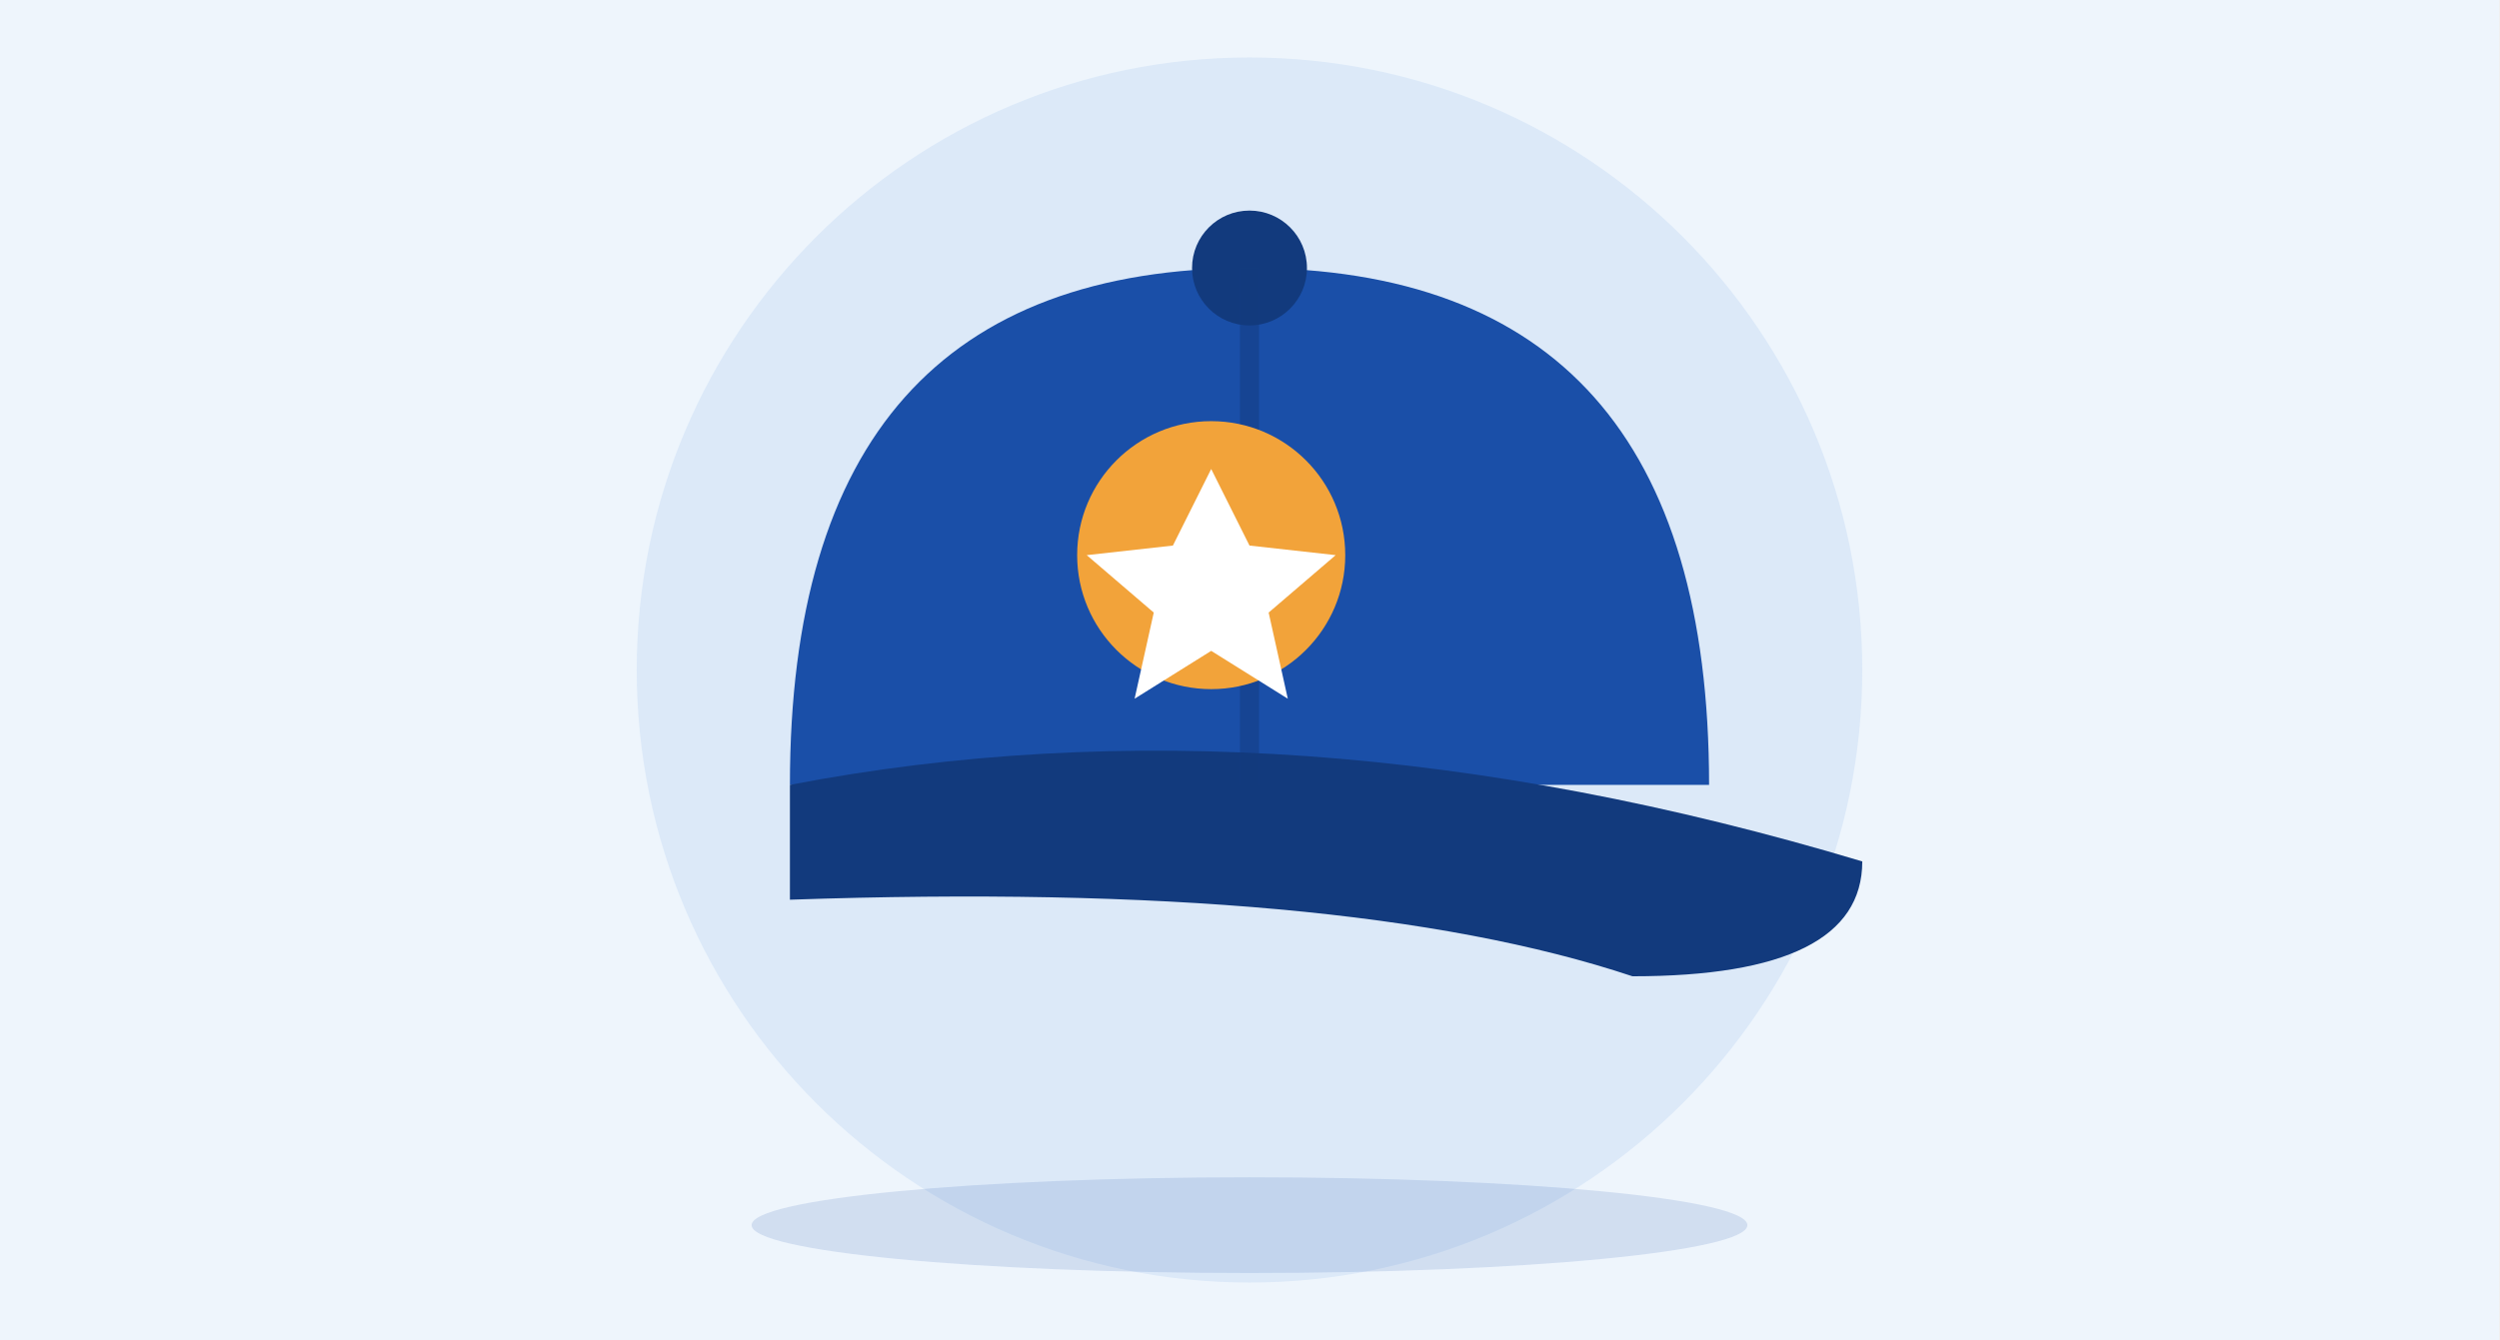
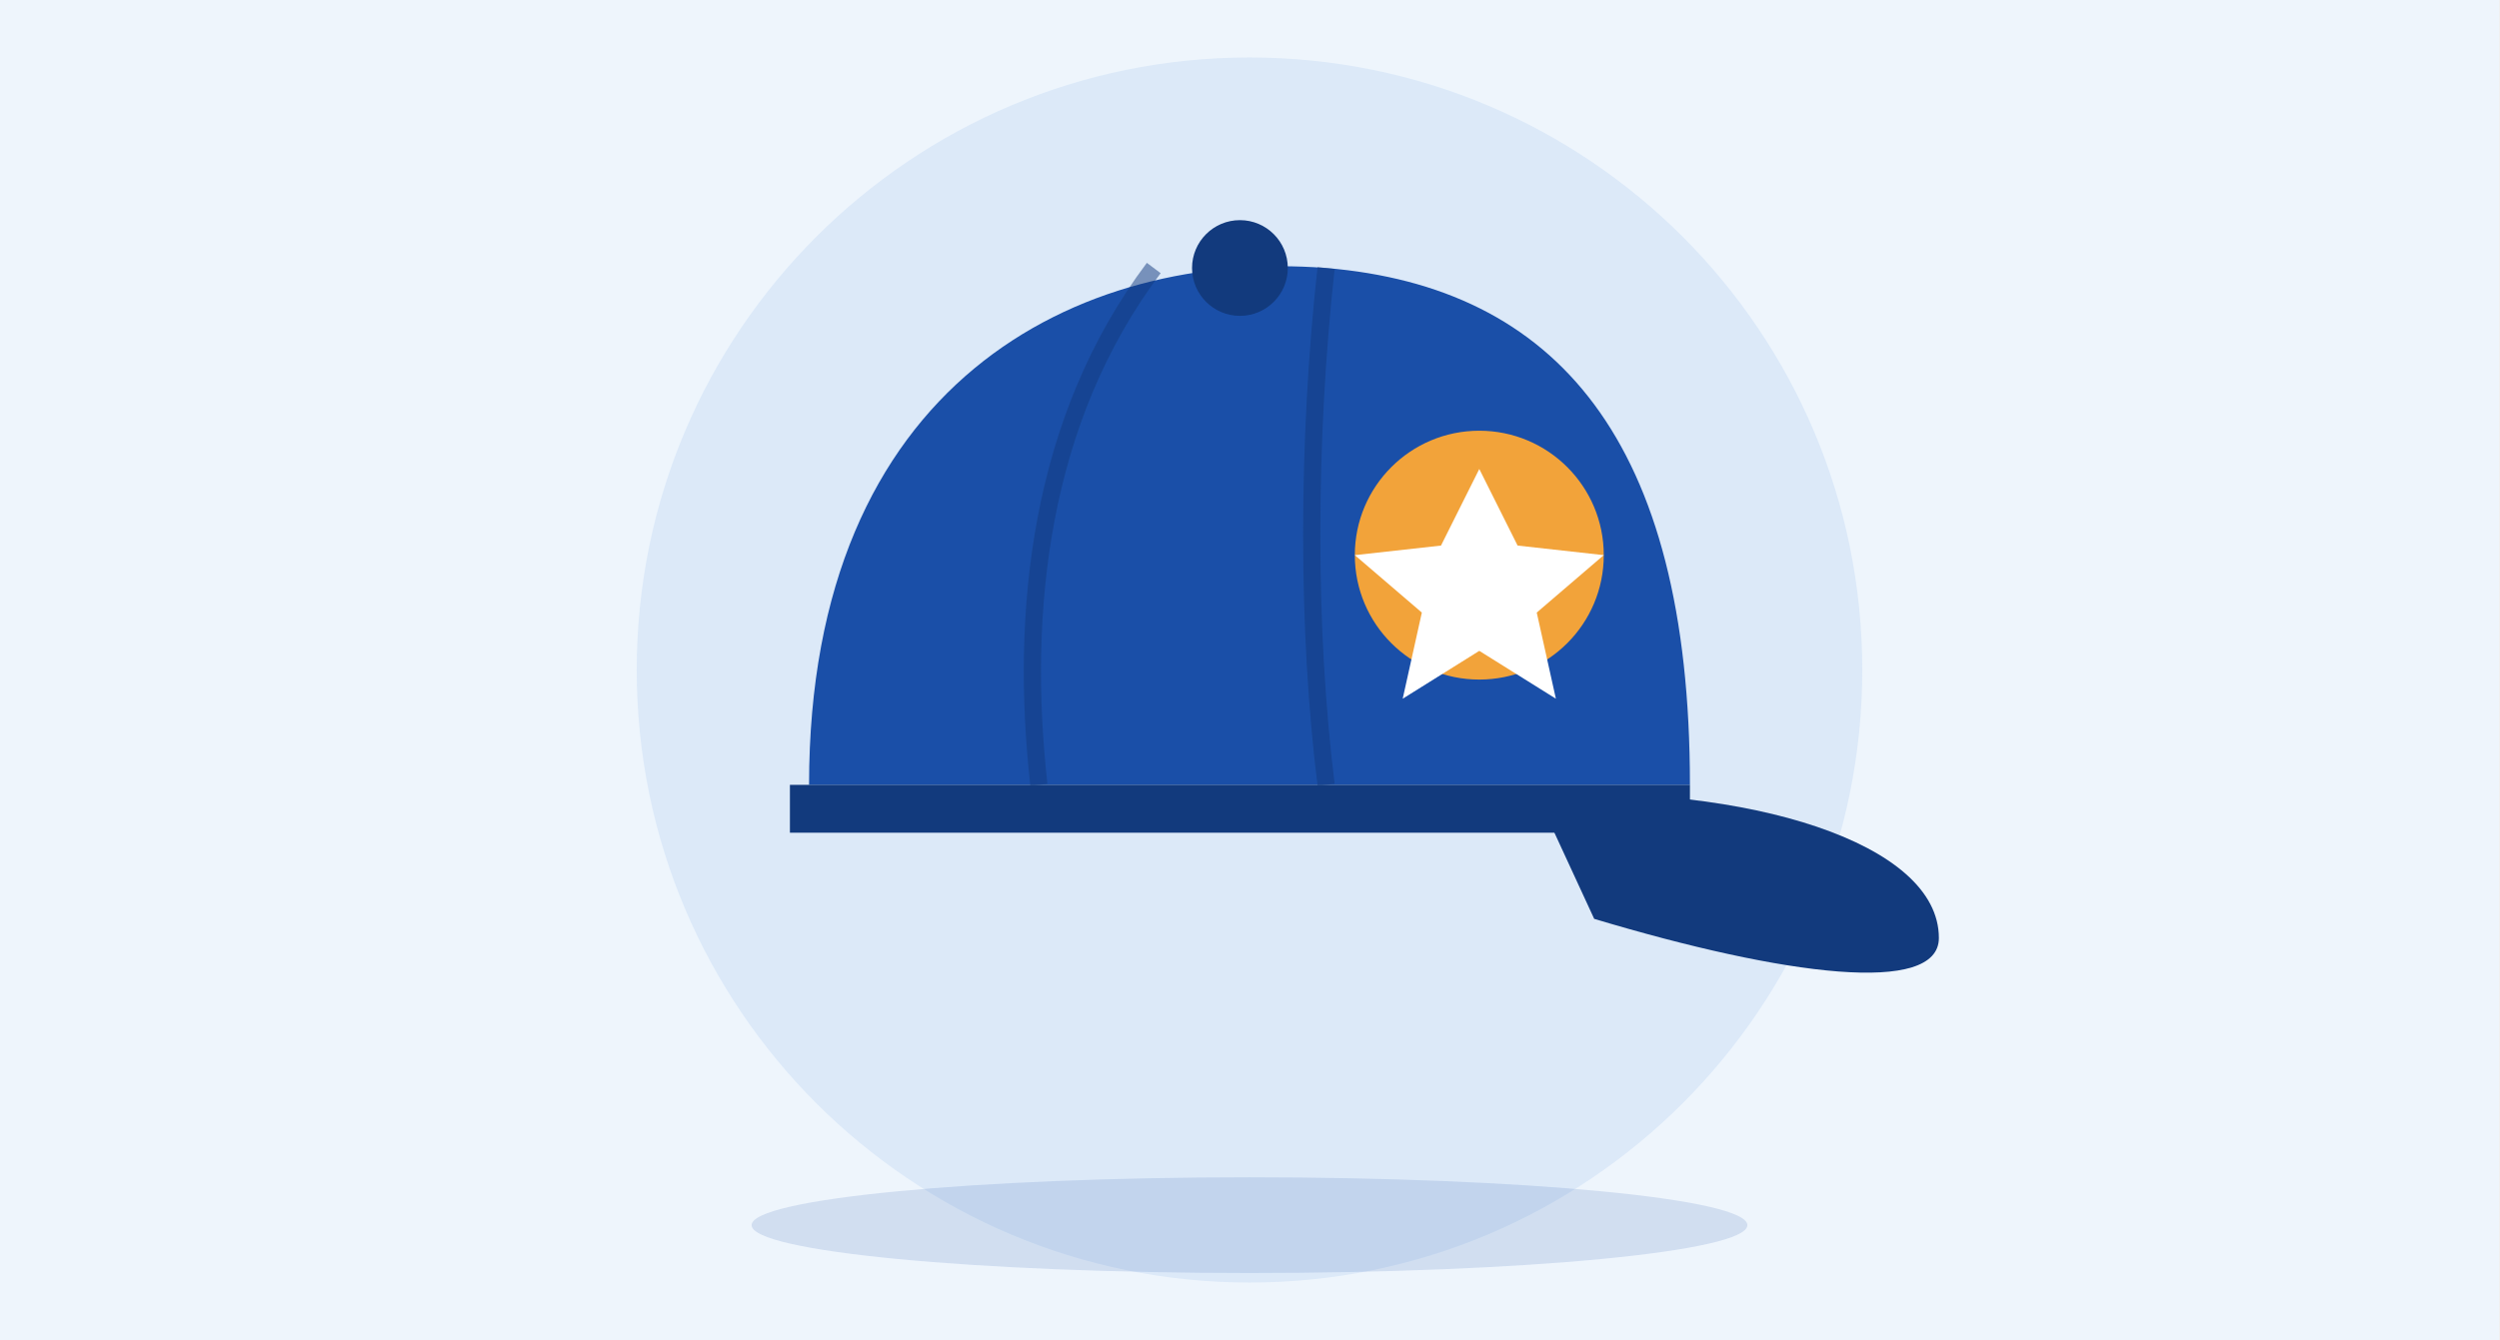
<svg xmlns="http://www.w3.org/2000/svg" viewBox="0 28 261 140" width="261" height="140">
  <rect y="28" width="261" height="140" fill="#eef5fc" />
  <circle cx="130.5" cy="98" r="64" fill="#dce9f8" />
  <ellipse cx="130.5" cy="156" rx="52" ry="5" fill="#1a4fa8" opacity=".14" />
  <g transform="translate(130.5 98)">
-     <path d="M-48,12 Q-48,-42 0,-42 Q48,-42 48,12 Z" fill="#1a4fa8" />
-     <path d="M-48,12 Q4,2 64,20 Q64,32 40,32 Q10,22 -48,24 Z" fill="#123a7d" />
-     <circle cx="0" cy="-42" r="6" fill="#123a7d" />
-     <path d="M0,-42 V12" stroke="#123a7d" stroke-width="2" opacity=".5" />
-     <circle cx="-4" cy="-12" r="14" fill="#f2a33a" />
-     <path d="M-4,-21 L0,-13 L9,-12 L2,-6 L4,3 L-4,-2 L-12,3 L-10,-6 L-17,-12 L-8,-13 Z" fill="#ffffff" />
+     <path d="M-46,12 C-46,-30 -18,-44 8,-42 C32,-40 46,-24 46,12 Z" fill="#1a4fa8" />
+     <path d="M-10,-42 C-22,-26 -24,-6 -22,12 M8,-42 C6,-24 6,-4 8,12" fill="none" stroke="#123a7d" stroke-width="1.8" opacity=".5" />
+     <circle cx="-1" cy="-42" r="5" fill="#123a7d" />
+     <path d="M-48,12 H46 V17 H-48 Z" fill="#123a7d" />
+     <path d="M30,13 C52,12 72,18 72,28 C72,34 56,32 36,26 Z" fill="#123a7d" />
+     <circle cx="24" cy="-12" r="13" fill="#f2a33a" />
+     <path d="M24,-21 L28,-13 L37,-12 L30,-6 L32,3 L24,-2 L16,3 L18,-6 L11,-12 L20,-13 Z" fill="#ffffff" />
  </g>
</svg>
